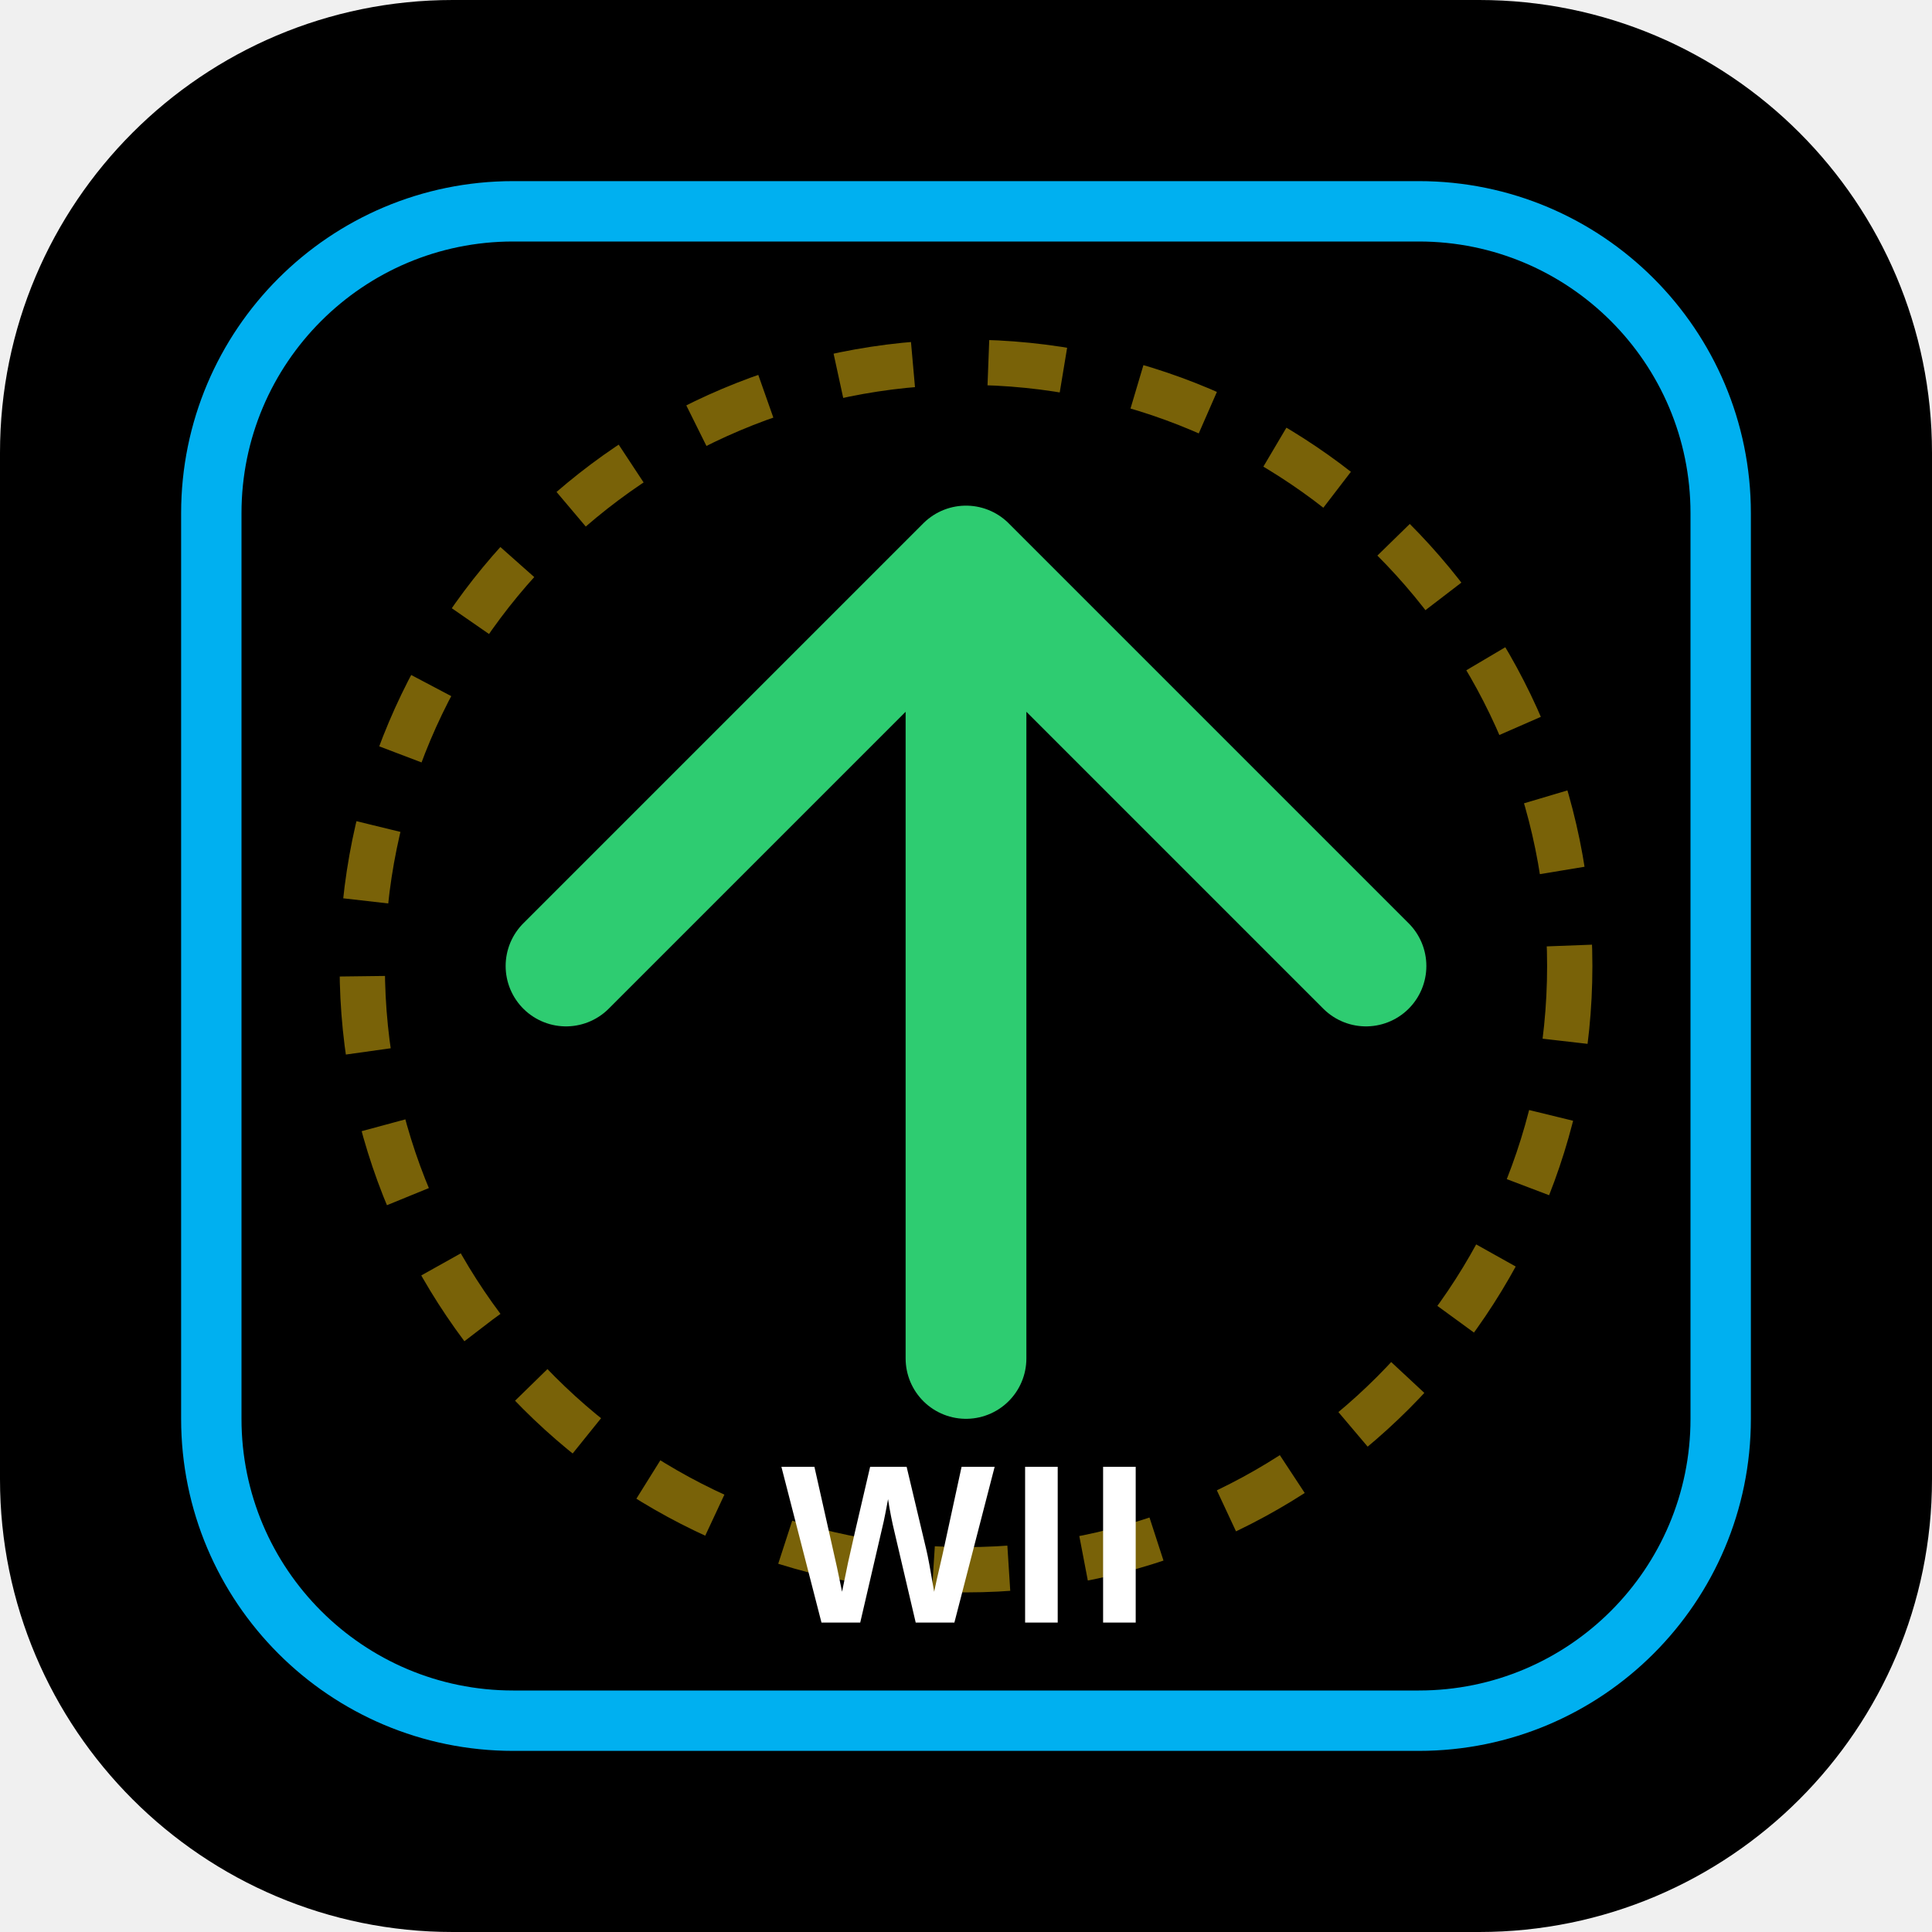
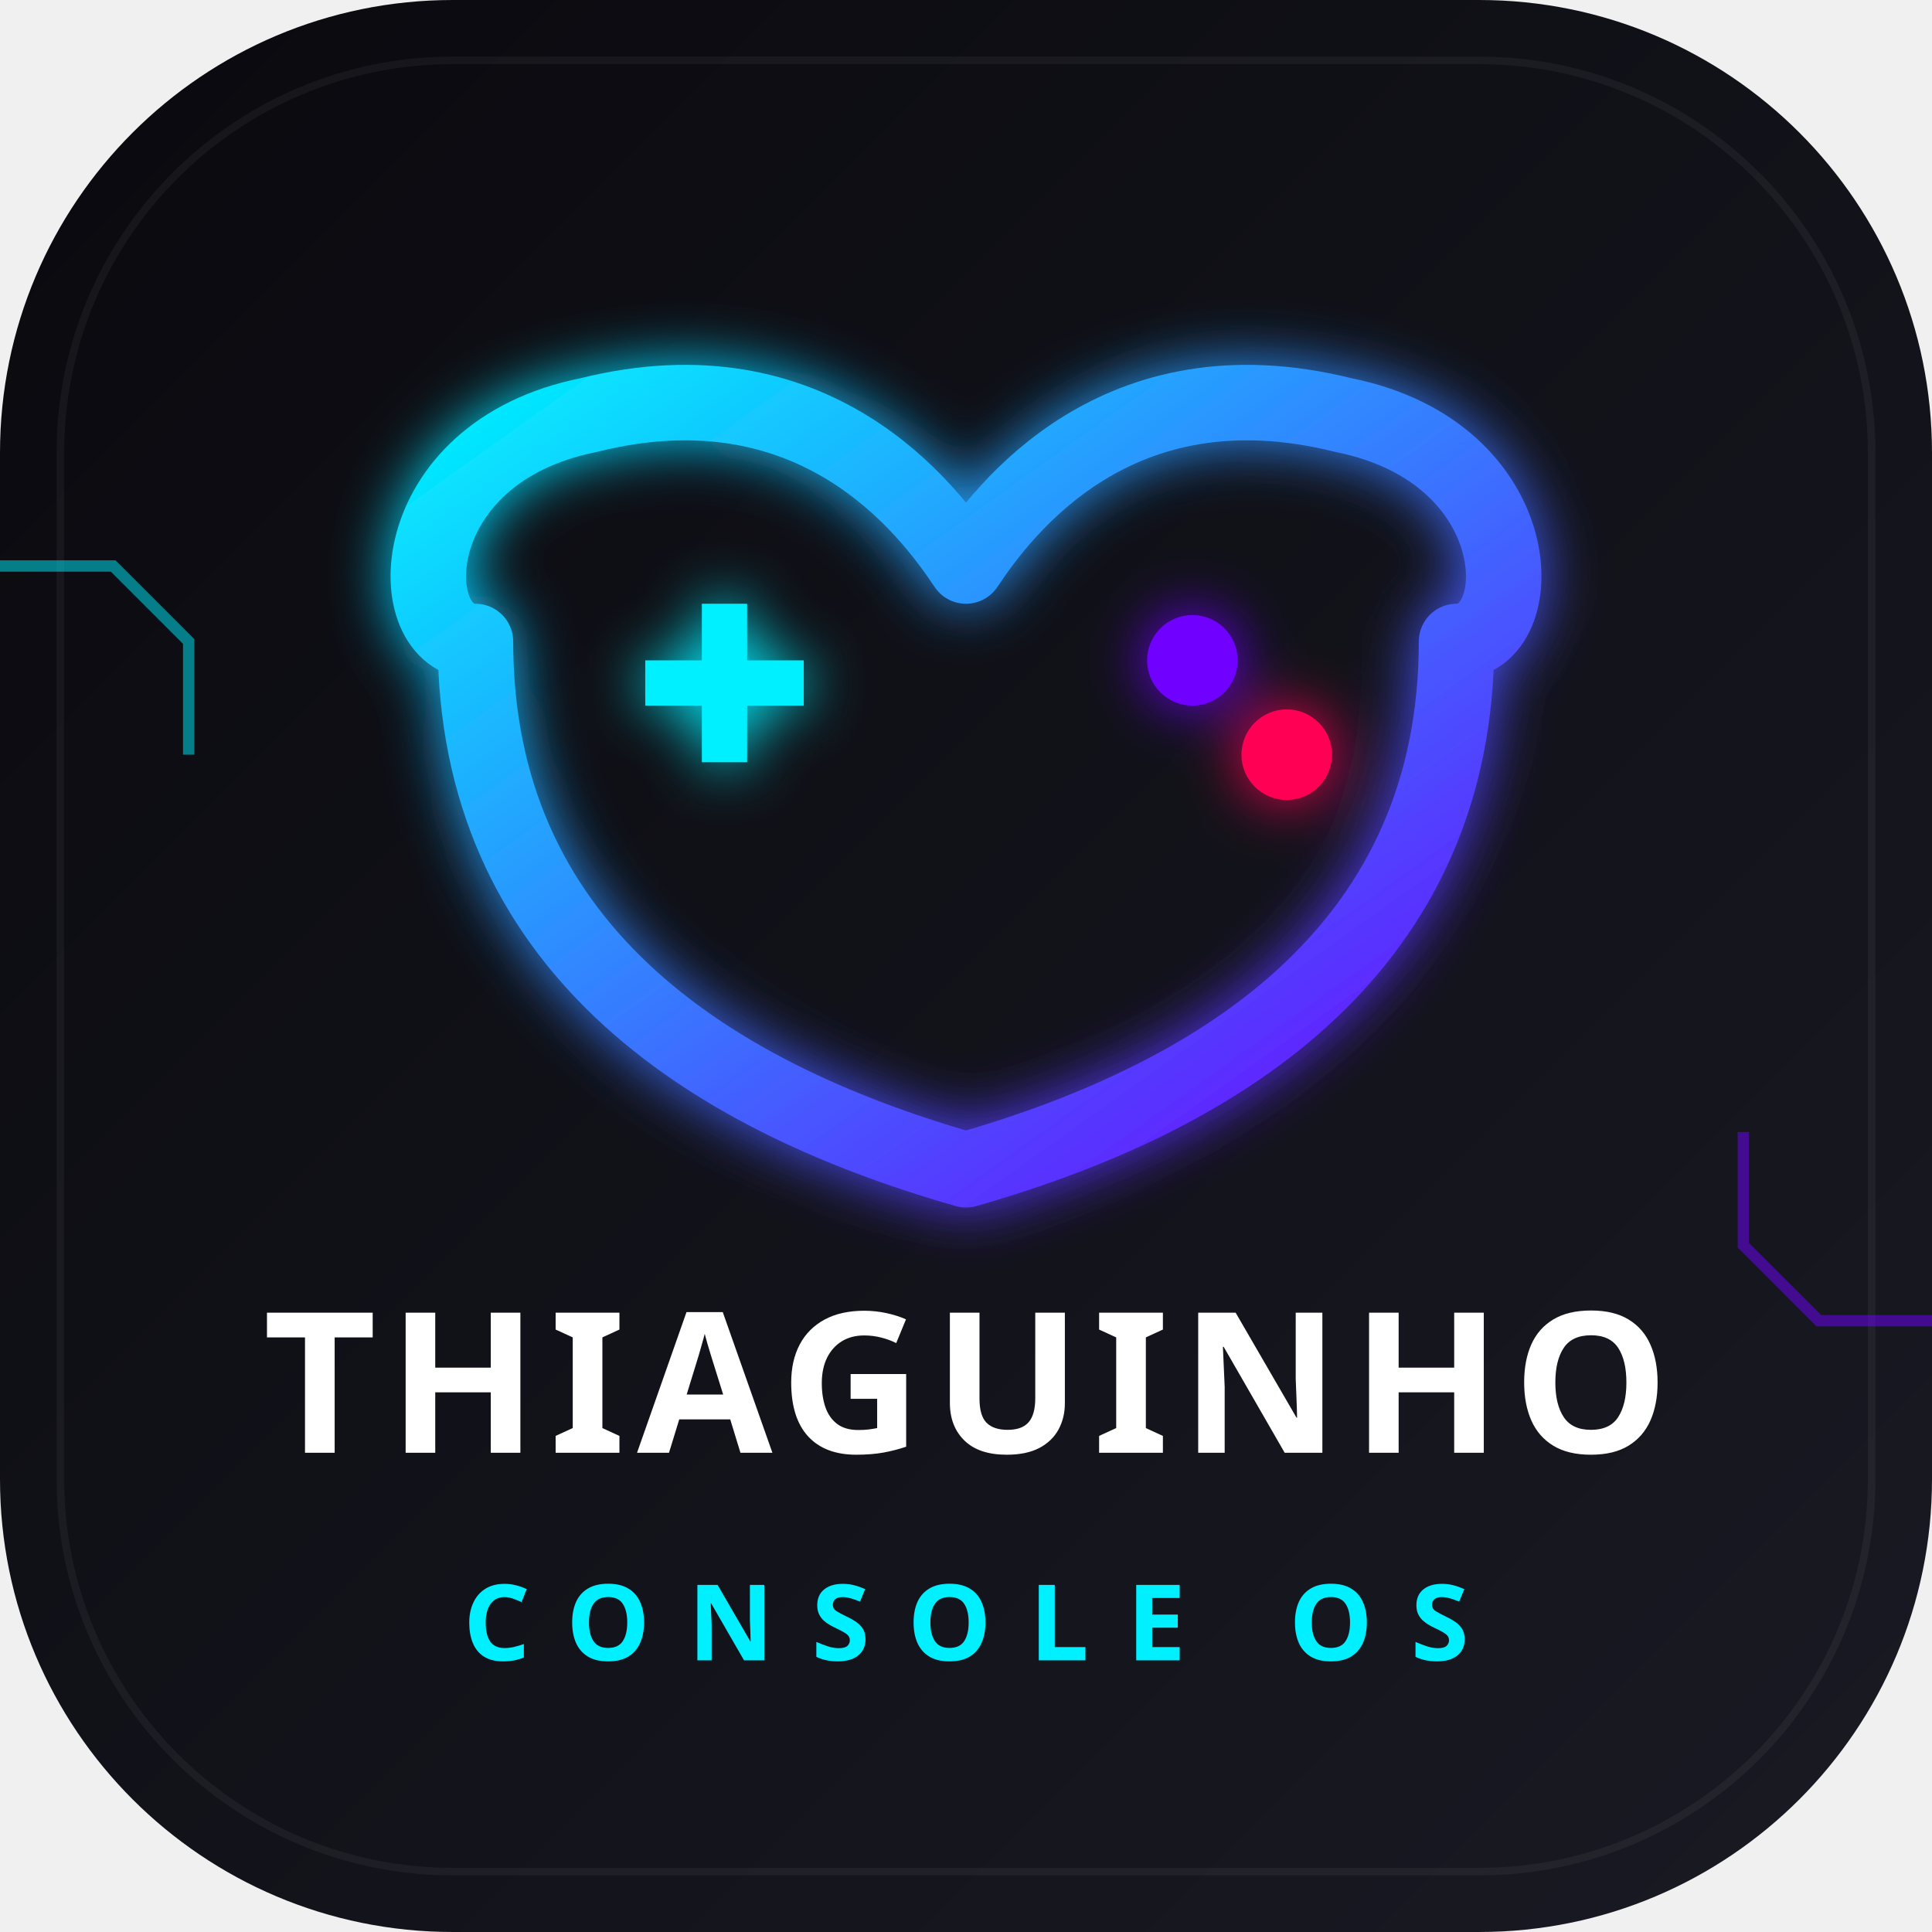
<svg xmlns="http://www.w3.org/2000/svg" viewBox="0 0 512 512">
-   <rect width="512" height="512" rx="120" fill="#000000" />
-   <rect x="56" y="56" width="400" height="400" rx="80" fill="none" stroke="#00b0f0" stroke-width="16" />
-   <path d="M150 256 L256 150 L362 256 M256 150 L256 360" stroke="#2ecc71" stroke-width="32" stroke-linecap="round" stroke-linejoin="round" fill="none" />
-   <circle cx="256" cy="256" r="160" stroke="#f1c40f" stroke-width="12" stroke-dasharray="20 20" fill="none" opacity="0.5" />
-   <text x="50%" y="430" font-family="Arial, sans-serif" font-weight="bold" font-size="60" fill="#ffffff" text-anchor="middle" letter-spacing="4">WII</text>
+   <defs>
+     <linearGradient id="bg" x1="0%" y1="0%" x2="100%" y2="100%">
+       <stop offset="0%" stop-color="#09090e" />
+       <stop offset="100%" stop-color="#1a1a24" />
+     </linearGradient>
+     <linearGradient id="glow" x1="0%" y1="0%" x2="100%" y2="100%">
+       <stop offset="0%" stop-color="#00F0FF" />
+       <stop offset="100%" stop-color="#7000FF" />
+     </linearGradient>
+     <filter id="neon" x="-20%" y="-20%" width="140%" height="140%">
+       <feGaussianBlur stdDeviation="8" result="blur" />
+       <feComposite in="SourceGraphic" in2="blur" operator="over" />
+     </filter>
+   </defs>
+   <rect width="512" height="512" rx="120" fill="url(#bg)" />
+   <rect x="16" y="16" width="480" height="480" rx="104" fill="none" stroke="rgba(255,255,255,0.05)" stroke-width="2" />
+   <path d="M 0 150 L 30 150 L 50 170 L 50 200" fill="none" stroke="#00F0FF" stroke-width="3" opacity="0.5" />
+   <path d="M 512 350 L 482 350 L 462 330 L 462 300" fill="none" stroke="#7000FF" stroke-width="3" opacity="0.5" />
+   <g transform="translate(106, 110)" filter="url(#neon)">
+     <path d="M 20 60 C 0 60, 0 10, 50 0 C 110 -15, 140 25, 150 40 C 160 25, 190 -15, 250 0 C 300 10, 300 60, 280 60 C 280 140, 220 180, 150 200 C 80 180, 20 140, 20 60 Z" fill="none" stroke="url(#glow)" stroke-width="20" stroke-linejoin="round" />
+     <path d="M 65 65 h 15 v -15 h 12 v 15 h 15 v 12 h -15 v 15 h -12 v -15 h -15 z" fill="#00F0FF" />
+     <circle cx="210" cy="65" r="12" fill="#7000FF" />
+     <circle cx="235" cy="90" r="12" fill="#FF0055" />
+   </g>
+   <text x="256" y="385" font-family="'Russo One', 'Chakra Petch', sans-serif" font-weight="900" font-size="52" fill="#ffffff" text-anchor="middle" letter-spacing="3">THIAGUINHO</text>
+   <text x="256" y="440" font-family="'Chakra Petch', sans-serif" font-weight="700" font-size="28" fill="#00F0FF" text-anchor="middle" letter-spacing="10">CONSOLE OS</text>
</svg>
